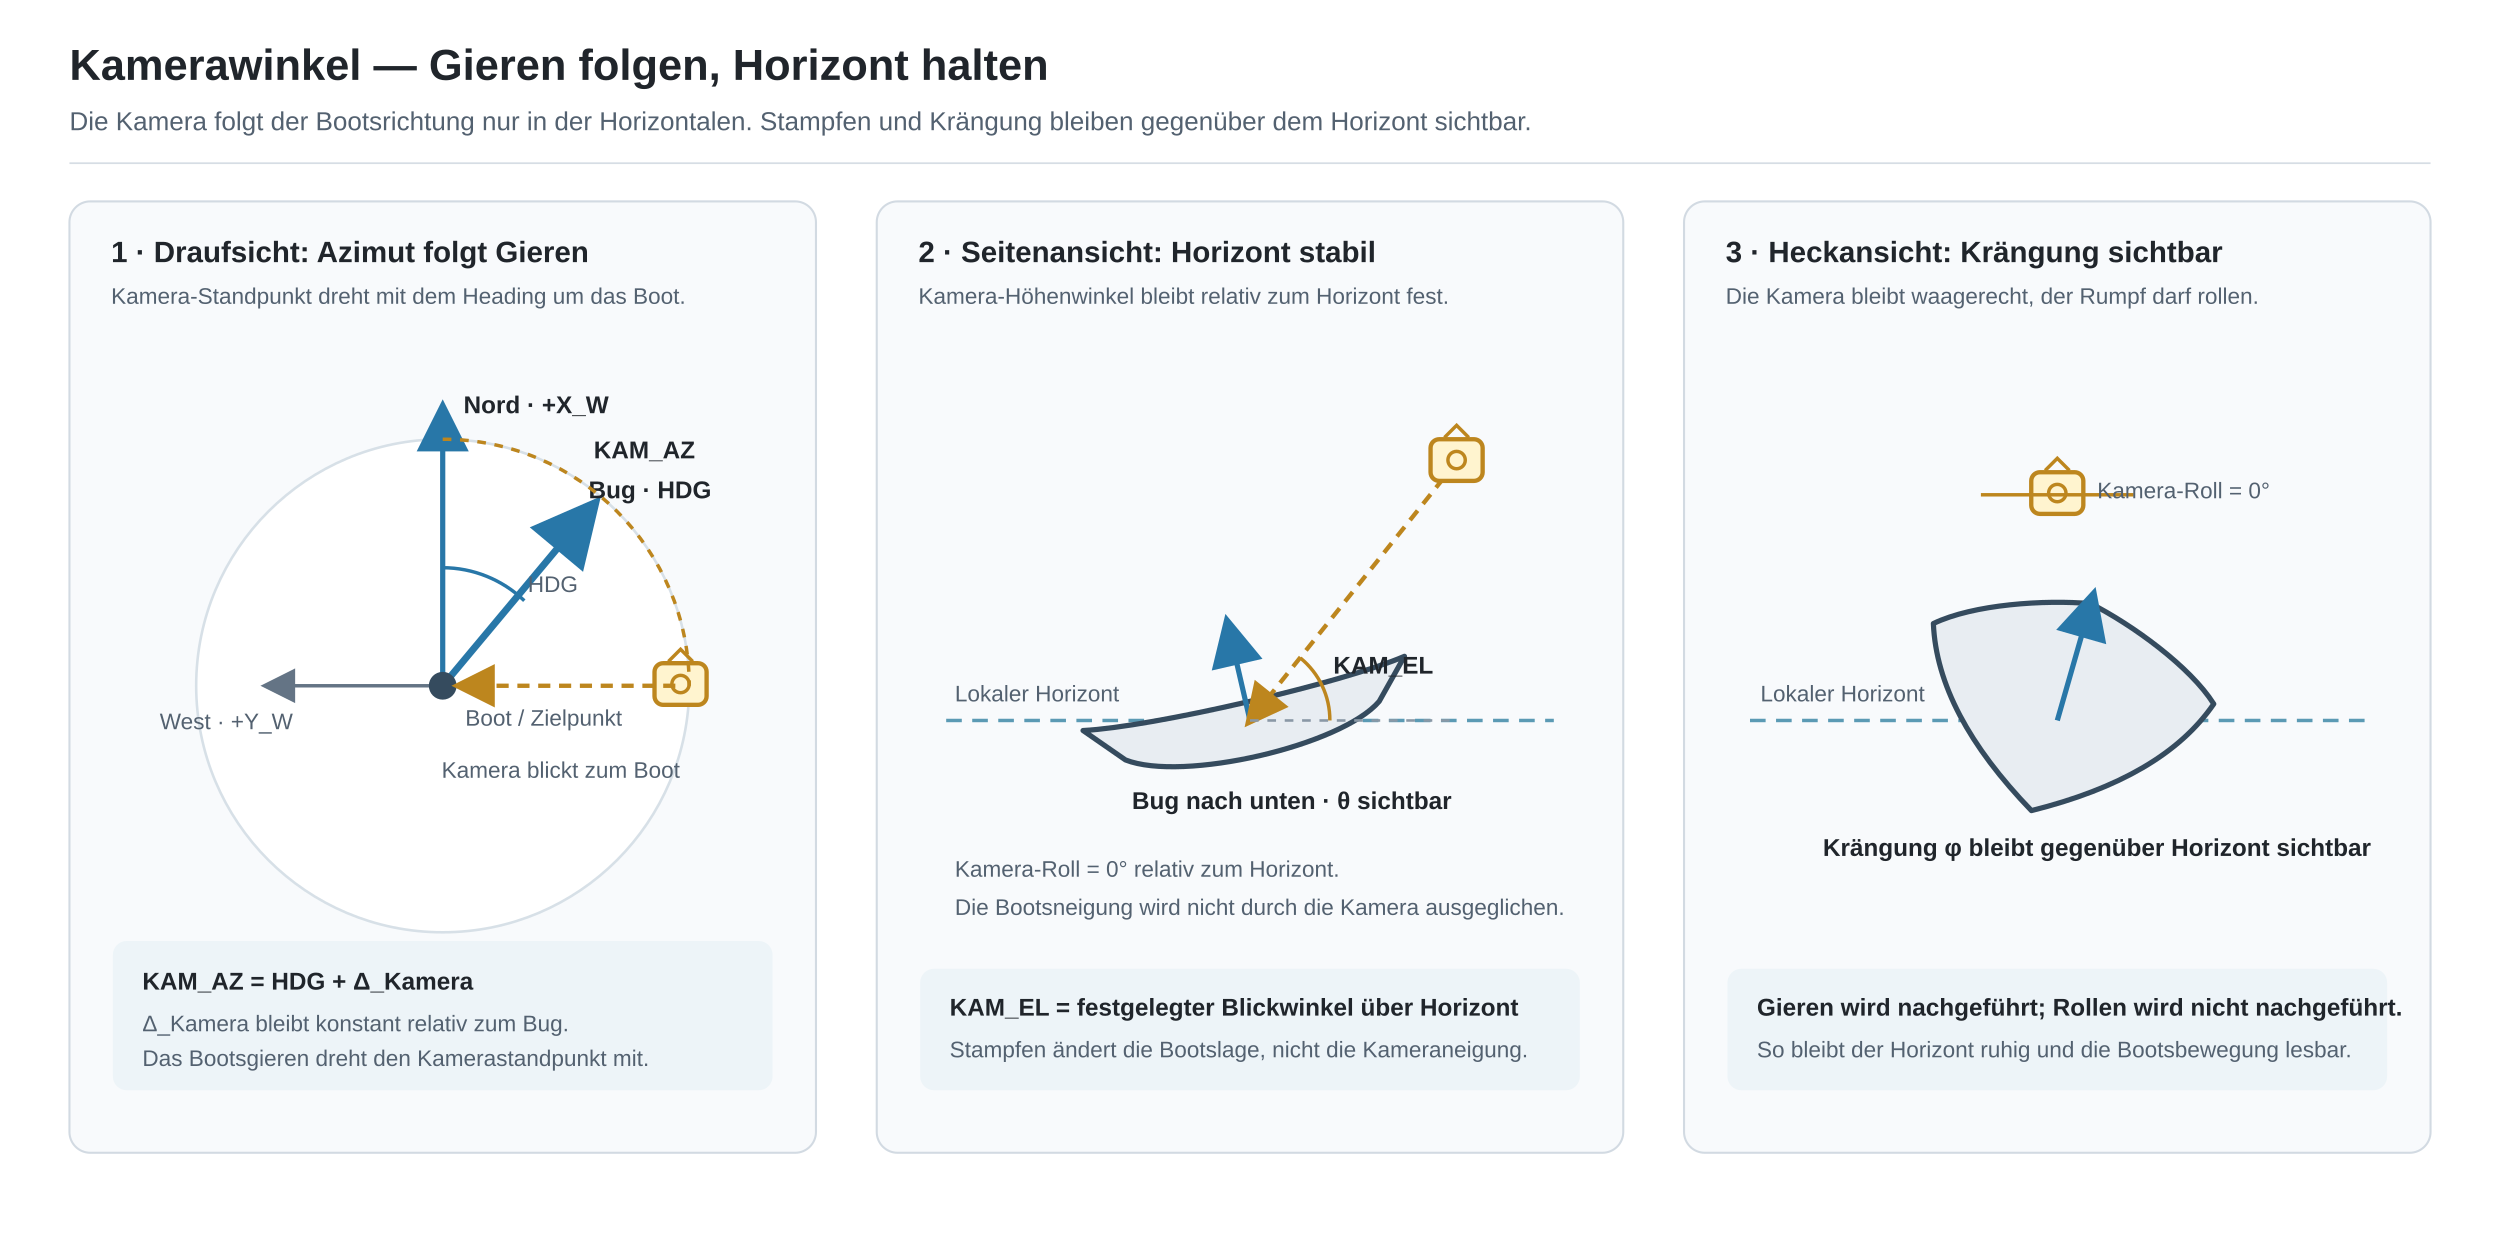
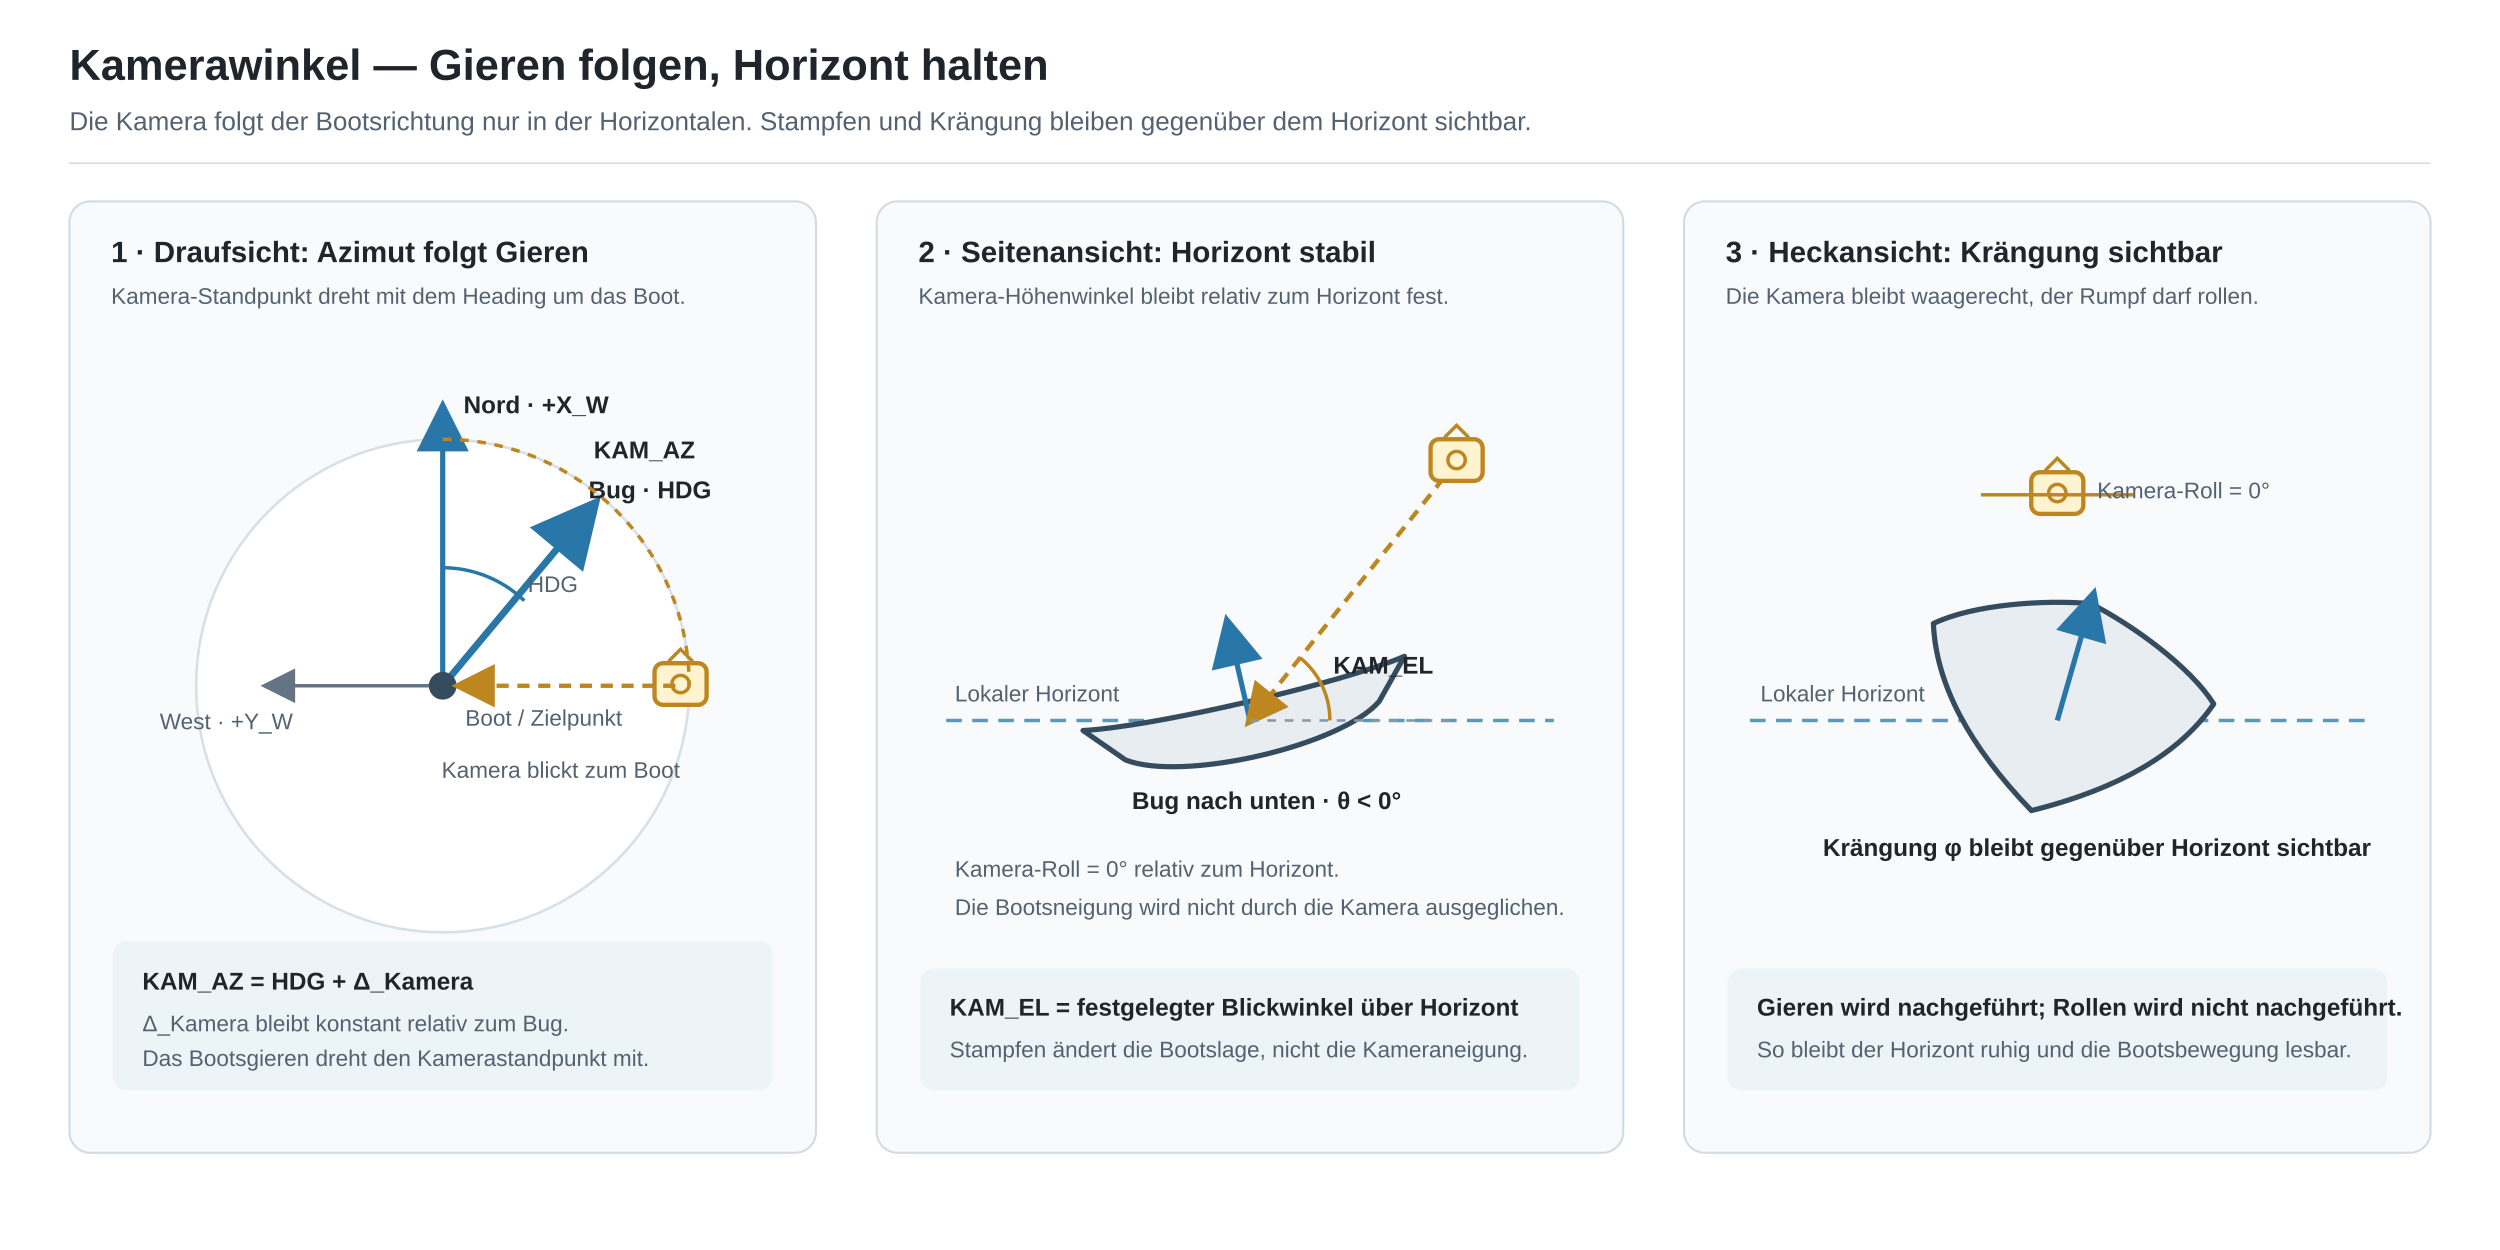
<svg xmlns="http://www.w3.org/2000/svg" width="1440" height="720" viewBox="0 0 1440 720" role="img" aria-labelledby="title desc">
  <defs>
    <marker id="arrow-blue" markerWidth="10" markerHeight="10" refX="8" refY="5" orient="auto">
      <path d="M0,0 L10,5 L0,10 z" fill="#2877a8" />
    </marker>
    <marker id="arrow-teal" markerWidth="10" markerHeight="10" refX="8" refY="5" orient="auto">
      <path d="M0,0 L10,5 L0,10 z" fill="#168b83" />
    </marker>
    <marker id="arrow-gold" markerWidth="10" markerHeight="10" refX="8" refY="5" orient="auto">
      <path d="M0,0 L10,5 L0,10 z" fill="#bd861e" />
    </marker>
    <marker id="arrow-gray" markerWidth="10" markerHeight="10" refX="8" refY="5" orient="auto">
      <path d="M0,0 L10,5 L0,10 z" fill="#647485" />
    </marker>
    <style>
      text { font-family: "Segoe UI", Arial, sans-serif; fill: #20252b; }
      .title { font-size: 25px; font-weight: 700; }
      .subtitle { font-size: 15px; fill: #536170; }
      .panel-title { font-size: 17px; font-weight: 700; }
      .label { font-size: 14px; font-weight: 600; }
      .small { font-size: 13px; fill: #536170; }
      .horizon { stroke: #5b9ab4; stroke-width: 2; stroke-dasharray: 9 6; }
      .axis { stroke: #2877a8; stroke-width: 3; }
      .body { fill: #e8edf2; stroke: #354b5e; stroke-width: 3; stroke-linejoin: round; }
      .camera { fill: #fff4cf; stroke: #bd861e; stroke-width: 2.5; }
      .look { stroke: #bd861e; stroke-width: 2.5; stroke-dasharray: 7 5; }
      .panel { fill: #f8fafc; stroke: #d2dae2; stroke-width: 1.2; }
    </style>
  </defs>
  <rect width="1440" height="720" fill="#fff" />
  <text x="40" y="46" class="title">Kamerawinkel — Gieren folgen, Horizont halten</text>
  <text x="40" y="75" class="subtitle">Die Kamera folgt der Bootsrichtung nur in der Horizontalen. Stampfen und Krängung bleiben gegenüber dem Horizont sichtbar.</text>
  <line x1="40" y1="94" x2="1400" y2="94" stroke="#d6dde4" />
  <g id="camera_azimuth_diagram">
    <rect class="panel" x="40" y="116" width="430" height="548" rx="12" />
    <text x="64" y="151" class="panel-title">1 · Draufsicht: Azimut folgt Gieren</text>
    <text x="64" y="175" class="small">Kamera-Standpunkt dreht mit dem Heading um das Boot.</text>
    <circle cx="255" cy="395" r="142" fill="#fff" stroke="#d7e0e7" stroke-width="1.5" />
    <line x1="255" y1="395" x2="255" y2="236" class="axis" marker-end="url(#arrow-blue)" />
    <text x="267" y="238" class="label">Nord · +X_W</text>
    <line x1="255" y1="395" x2="154" y2="395" stroke="#647485" stroke-width="2" marker-end="url(#arrow-gray)" />
    <text x="92" y="420" class="small">West · +Y_W</text>
    <line x1="255" y1="395" x2="341" y2="292" stroke="#2877a8" stroke-width="4" marker-end="url(#arrow-blue)" />
    <text x="339" y="287" class="label">Bug · HDG</text>
    <path d="M255 327 A68 68 0 0 1 302 346" fill="none" stroke="#2877a8" stroke-width="2" />
    <text x="304" y="341" class="small">HDG</text>
    <circle cx="255" cy="395" r="8" fill="#354b5e" />
    <text x="268" y="418" class="small">Boot / Zielpunkt</text>
    <g transform="translate(392 395)">
      <rect x="-15" y="-13" width="30" height="24" rx="5" class="camera" />
      <circle cx="0" cy="-1" r="5" fill="none" stroke="#bd861e" stroke-width="2" />
      <path d="M-7 -14 L0 -21 L7 -14" fill="none" stroke="#bd861e" stroke-width="2" />
    </g>
    <line x1="389" y1="395" x2="265" y2="395" class="look" marker-end="url(#arrow-gold)" />
    <text x="323" y="448" text-anchor="middle" class="small">Kamera blickt zum Boot</text>
    <path d="M255 253 A142 142 0 0 1 397 395" fill="none" stroke="#bd861e" stroke-width="2" stroke-dasharray="5 5" />
    <text x="342" y="264" class="label">KAM_AZ</text>
    <rect x="65" y="542" width="380" height="86" rx="8" fill="#edf4f8" />
    <text x="82" y="570" class="label">KAM_AZ = HDG + Δ_Kamera</text>
    <text x="82" y="594" class="small">Δ_Kamera bleibt konstant relativ zum Bug.</text>
    <text x="82" y="614" class="small">Das Bootsgieren dreht den Kamerastandpunkt mit.</text>
  </g>
  <g id="camera_elevation_diagram">
    <rect class="panel" x="505" y="116" width="430" height="548" rx="12" />
    <text x="529" y="151" class="panel-title">2 · Seitenansicht: Horizont stabil</text>
    <text x="529" y="175" class="small">Kamera-Höhenwinkel bleibt relativ zum Horizont fest.</text>
    <line x1="545" y1="415" x2="895" y2="415" class="horizon" />
    <text x="550" y="404" class="small">Lokaler Horizont</text>
    <circle cx="720" cy="415" r="7" fill="#354b5e" />
    <g id="pitching_hull" transform="rotate(-13 720 415)">
      <path d="M625 399 C664 406 776 406 815 399 L795 421 C768 441 674 441 645 421 Z" class="body" />
      <line x1="720" y1="415" x2="720" y2="358" class="axis" marker-end="url(#arrow-blue)" />
    </g>
-     <text x="652" y="466" class="label">Bug nach unten · θ sichtbar</text>
+     <text x="652" y="466" class="label">Bug nach unten · θ &lt; 0°</text>
    <path d="M839 266 L720 415" class="look" marker-end="url(#arrow-gold)" />
    <g transform="translate(839 266)">
      <rect x="-15" y="-13" width="30" height="24" rx="5" class="camera" />
      <circle cx="0" cy="-1" r="5" fill="none" stroke="#bd861e" stroke-width="2" />
      <path d="M-7 -14 L0 -21 L7 -14" fill="none" stroke="#bd861e" stroke-width="2" />
    </g>
    <line x1="720" y1="415" x2="839" y2="415" stroke="#8a98a6" stroke-width="1.5" stroke-dasharray="5 5" />
    <path d="M766 415 A46 46 0 0 0 749 379" fill="none" stroke="#bd861e" stroke-width="2" />
    <text x="768" y="388" class="label">KAM_EL</text>
    <text x="550" y="505" class="small">Kamera-Roll = 0° relativ zum Horizont.</text>
    <text x="550" y="527" class="small">Die Bootsneigung wird nicht durch die Kamera ausgeglichen.</text>
    <rect x="530" y="558" width="380" height="70" rx="8" fill="#edf4f8" />
    <text x="547" y="585" class="label">KAM_EL = festgelegter Blickwinkel über Horizont</text>
    <text x="547" y="609" class="small">Stampfen ändert die Bootslage, nicht die Kameraneigung.</text>
  </g>
  <g id="camera_roll_diagram">
    <rect class="panel" x="970" y="116" width="430" height="548" rx="12" />
    <text x="994" y="151" class="panel-title">3 · Heckansicht: Krängung sichtbar</text>
    <text x="994" y="175" class="small">Die Kamera bleibt waagerecht, der Rumpf darf rollen.</text>
    <line x1="1008" y1="415" x2="1362" y2="415" class="horizon" />
    <text x="1014" y="404" class="small">Lokaler Horizont</text>
    <g id="rolling_hull" transform="rotate(16 1185 415)">
      <path d="M1185 345 C1159 350 1120 364 1101 381 C1112 414 1140 443 1185 469 C1230 443 1258 414 1269 381 C1250 364 1211 350 1185 345 Z" class="body" />
      <line x1="1185" y1="415" x2="1185" y2="341" class="axis" marker-end="url(#arrow-blue)" />
    </g>
    <text x="1050" y="493" class="label">Krängung φ bleibt gegenüber Horizont sichtbar</text>
    <g transform="translate(1185 285)">
      <rect x="-15" y="-13" width="30" height="24" rx="5" class="camera" />
      <circle cx="0" cy="-1" r="5" fill="none" stroke="#bd861e" stroke-width="2" />
      <path d="M-7 -14 L0 -21 L7 -14" fill="none" stroke="#bd861e" stroke-width="2" />
      <line x1="-44" y1="0" x2="44" y2="0" stroke="#bd861e" stroke-width="2" />
    </g>
    <text x="1208" y="287" class="small">Kamera-Roll = 0°</text>
    <rect x="995" y="558" width="380" height="70" rx="8" fill="#edf4f8" />
    <text x="1012" y="585" class="label">Gieren wird nachgeführt; Rollen wird nicht nachgeführt.</text>
    <text x="1012" y="609" class="small">So bleibt der Horizont ruhig und die Bootsbewegung lesbar.</text>
  </g>
</svg>
